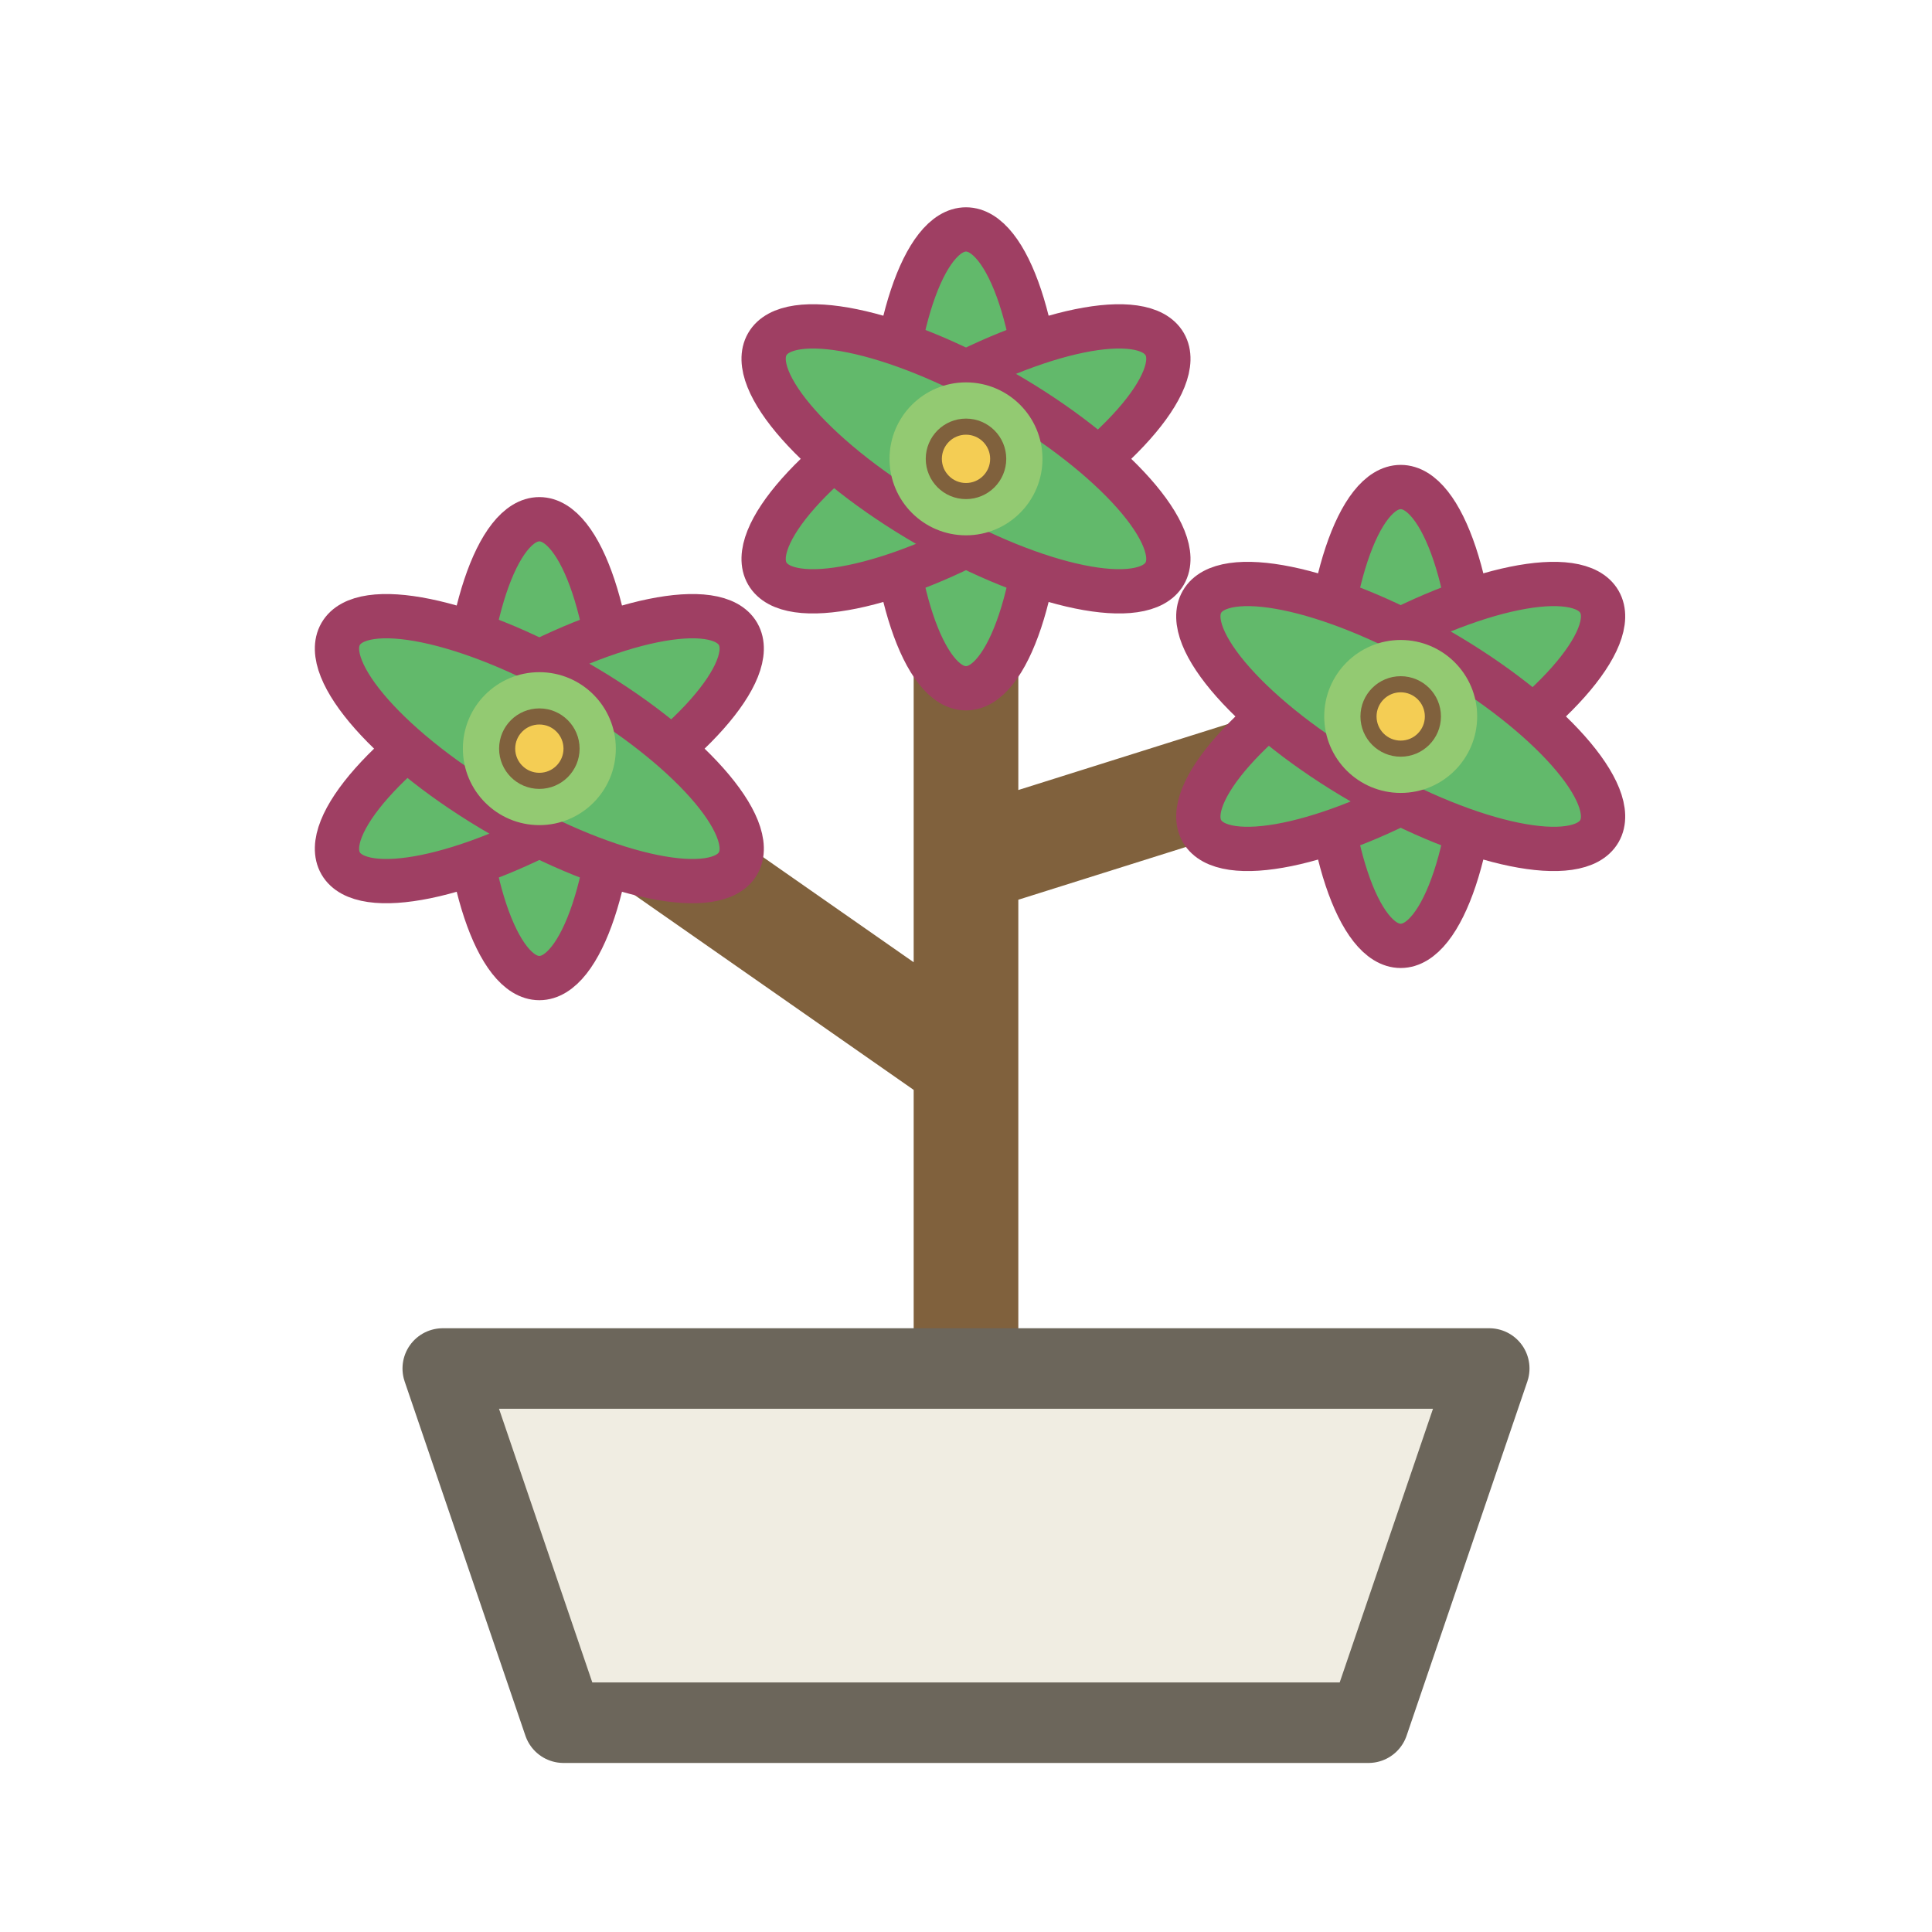
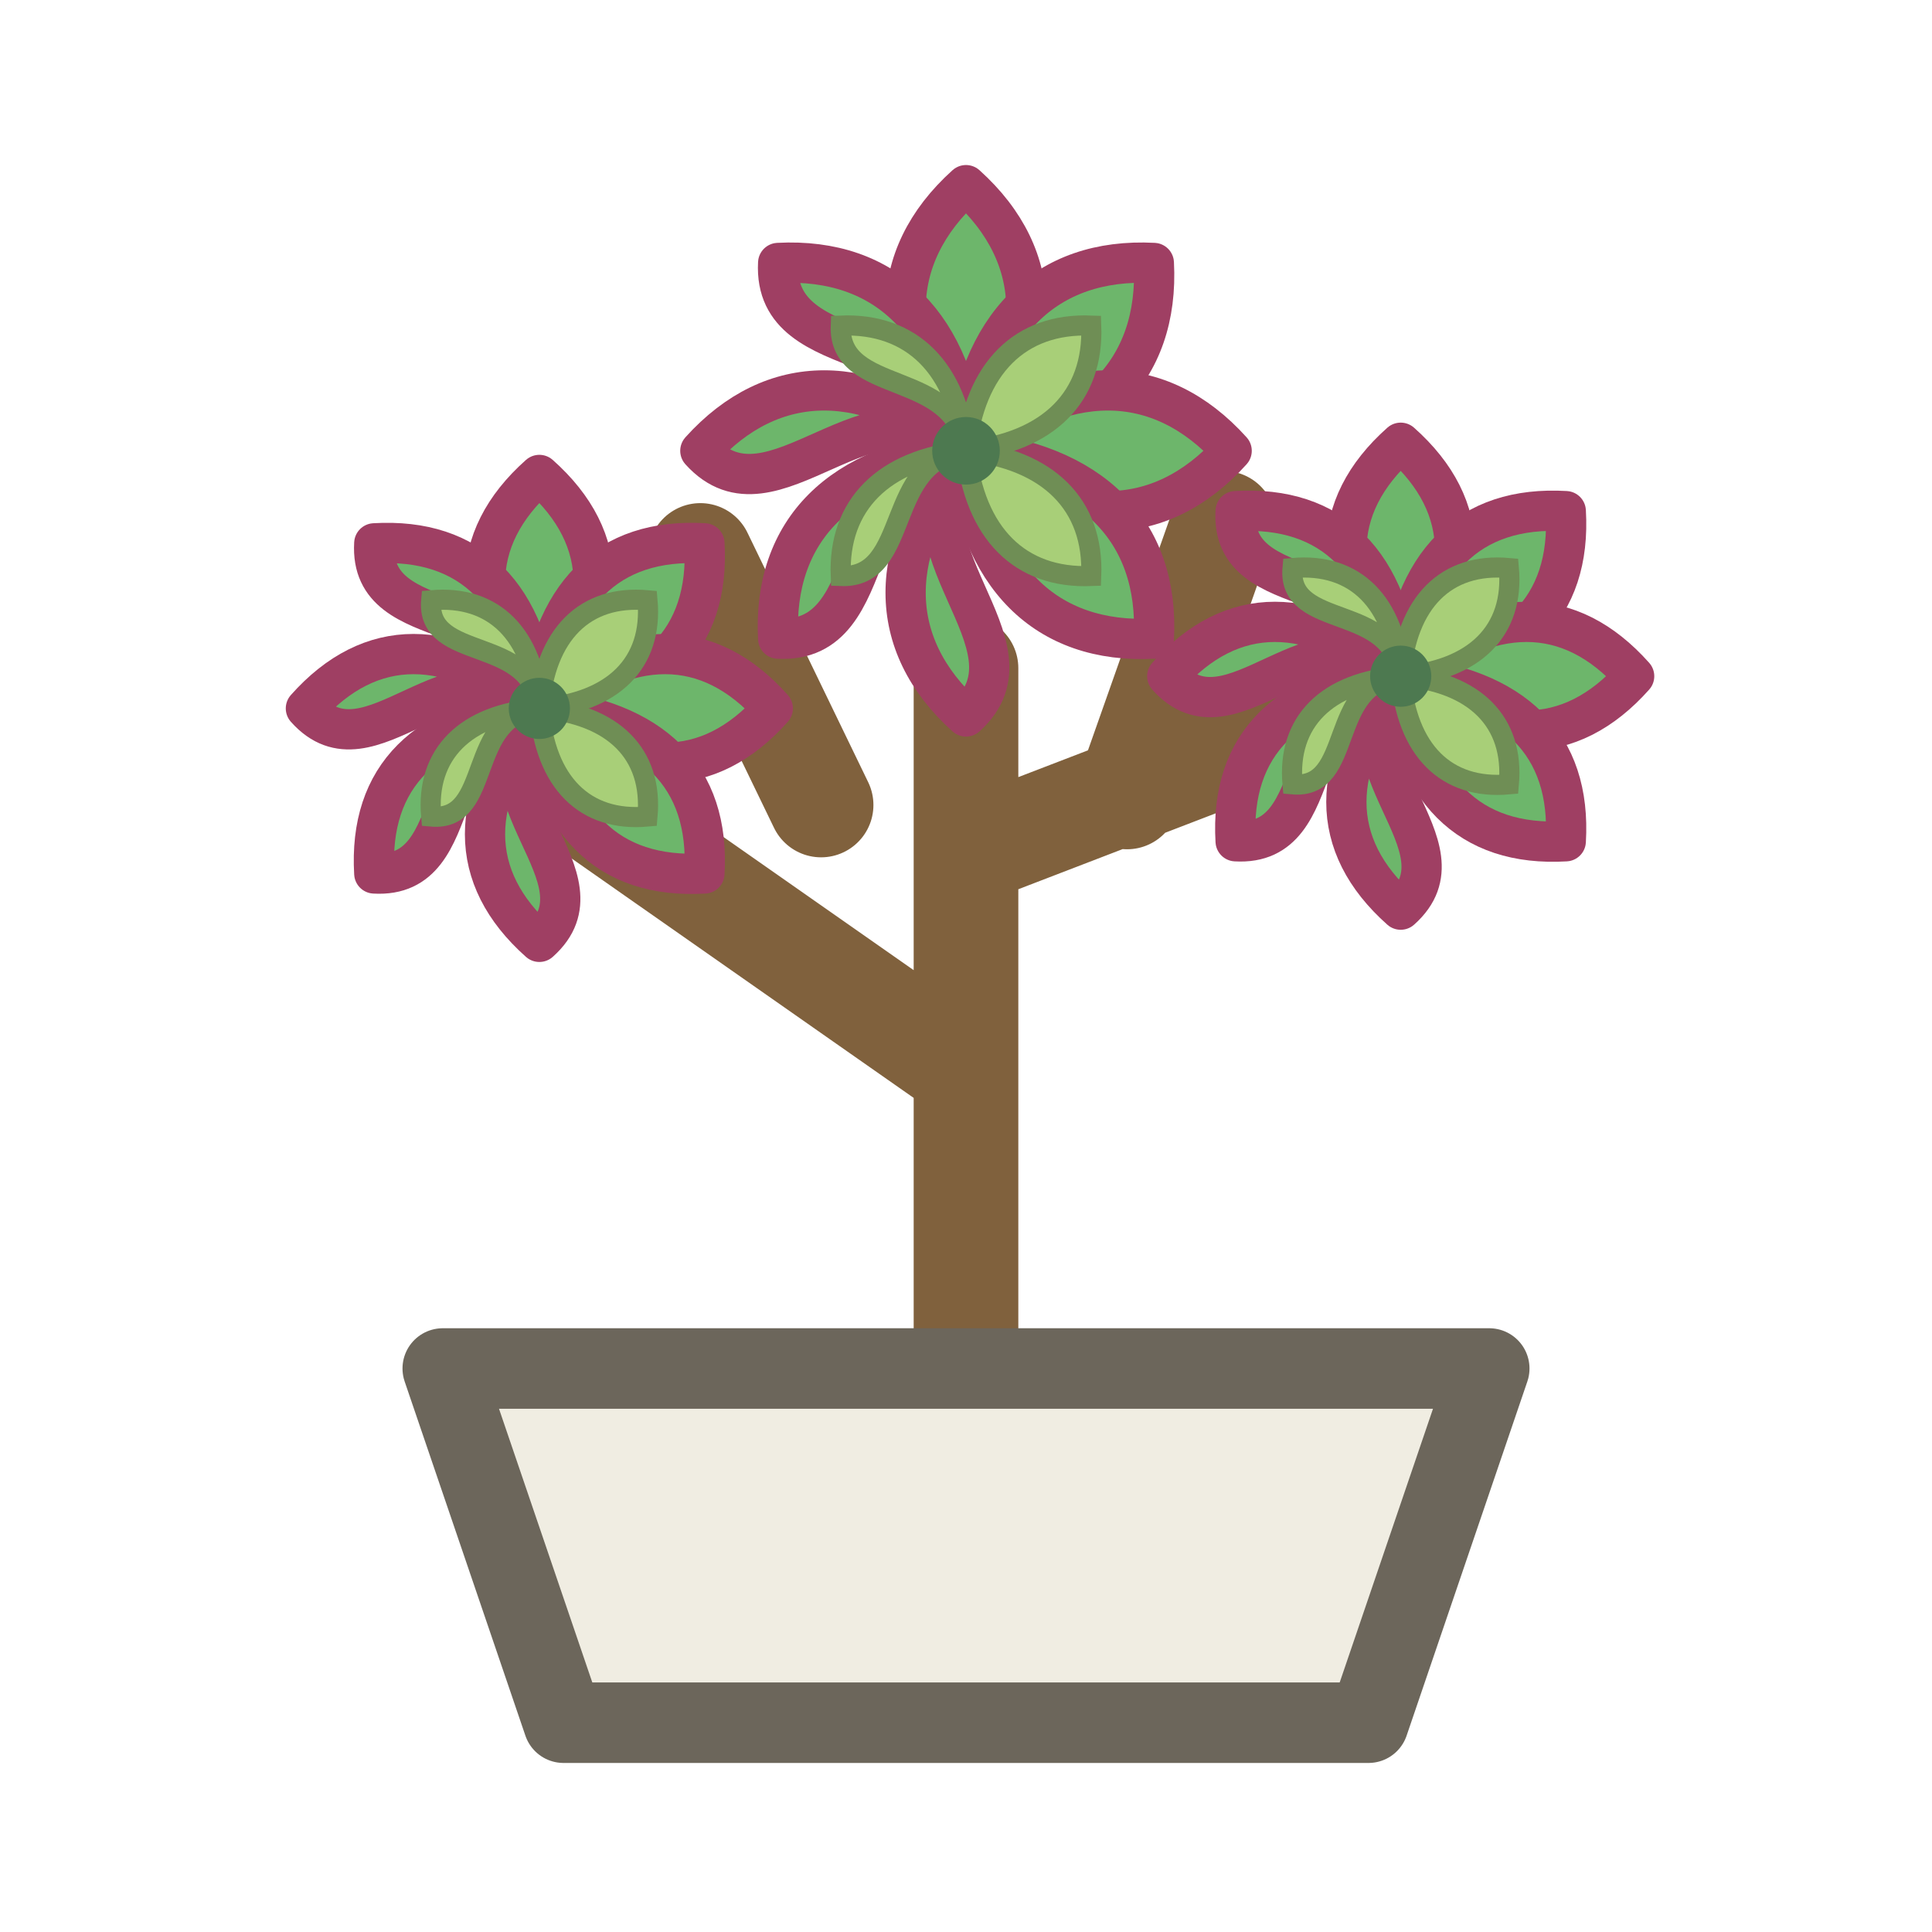
- <svg xmlns="http://www.w3.org/2000/svg" viewBox="0 0 24 24" role="img" aria-labelledby="title">
-   <path d="M12 17.7V8.1m0 5.1-5.3-3.7m5.3 1.2 5.4-1.7" fill="none" stroke="#80613d" stroke-linecap="round" stroke-linejoin="round" stroke-width="1.3" />
-   <g fill="#62b96b" stroke="#9f3f63" stroke-width=".55">
-     <ellipse cx="6.7" cy="9.3" rx=".95" ry="2.85" />
-     <ellipse cx="6.7" cy="9.3" rx=".95" ry="2.85" transform="rotate(60 6.7 9.3)" />
-     <ellipse cx="6.7" cy="9.3" rx=".95" ry="2.85" transform="rotate(120 6.7 9.3)" />
-     <ellipse cx="12" cy="5.7" rx=".95" ry="2.85" />
-     <ellipse cx="12" cy="5.7" rx=".95" ry="2.85" transform="rotate(60 12 5.7)" />
-     <ellipse cx="12" cy="5.7" rx=".95" ry="2.85" transform="rotate(120 12 5.7)" />
-     <ellipse cx="17.4" cy="8.9" rx=".95" ry="2.85" />
-     <ellipse cx="17.4" cy="8.9" rx=".95" ry="2.85" transform="rotate(60 17.4 8.9)" />
-     <ellipse cx="17.4" cy="8.9" rx=".95" ry="2.85" transform="rotate(120 17.4 8.9)" />
+ <svg xmlns="http://www.w3.org/2000/svg" viewBox="0 0 24 24" role="img" aria-labelledby="aeonium-haworthii-dream-color-title aeonium-haworthii-dream-color-description" data-plant-slug="aeonium-haworthii-dream-color" focusable="false">
+   <path d="M12 17.7V8.3m0 5-5-3.5m5 0.8 5.2-2m-7 1.4-1.5-3.1m5.3 3 1.2-3.4" fill="none" stroke="#80613d" stroke-linecap="round" stroke-linejoin="round" stroke-width="1.3" />
+   <g fill="#6db66b" stroke="#9f3f63" stroke-linejoin="round" stroke-width="0.5">
+     <path d="M6.7 8.8c-0.9-1.1-0.9-2.1 0-2.9 0.9 0.8 0.9 1.8 0 2.9s0.9 2.1 0 2.9c-0.9-0.8-0.9-1.8 0-2.9Z" />
+     <path d="M6.7 8.8c-0.9-1.1-0.9-2.1 0-2.9 0.9 0.8 0.9 1.8 0 2.9s0.9 2.1 0 2.9c-0.9-0.8-0.9-1.8 0-2.9Z" transform="rotate(45 6.7 8.8)" />
+     <path d="M6.7 8.8c-0.9-1.1-0.9-2.1 0-2.9 0.9 0.8 0.9 1.8 0 2.9s0.9 2.1 0 2.9c-0.9-0.8-0.9-1.8 0-2.9Z" transform="rotate(90 6.7 8.8)" />
+     <path d="M6.7 8.8c-0.9-1.1-0.9-2.1 0-2.9 0.9 0.8 0.9 1.8 0 2.9s0.9 2.1 0 2.9c-0.9-0.8-0.9-1.8 0-2.9Z" transform="rotate(135 6.7 8.8)" />
+     <path d="M12 5.6c-1-1.2-1-2.4 0-3.3 1 0.9 1 2.1 0 3.3s1 2.4 0 3.3c-1-0.9-1-2.1 0-3.3Z" />
+     <path d="M12 5.6c-1-1.2-1-2.4 0-3.3 1 0.9 1 2.1 0 3.3s1 2.4 0 3.3c-1-0.9-1-2.1 0-3.3Z" transform="rotate(45 12 5.6)" />
+     <path d="M12 5.6c-1-1.2-1-2.4 0-3.3 1 0.9 1 2.1 0 3.3s1 2.4 0 3.3c-1-0.9-1-2.1 0-3.3Z" transform="rotate(90 12 5.6)" />
+     <path d="M12 5.6c-1-1.2-1-2.4 0-3.3 1 0.9 1 2.1 0 3.3s1 2.4 0 3.3c-1-0.9-1-2.1 0-3.3Z" transform="rotate(135 12 5.6)" />
+     <path d="M17.4 8.4c-0.9-1.1-0.9-2.1 0-2.9 0.9 0.8 0.9 1.8 0 2.9s0.9 2.1 0 2.9c-0.9-0.8-0.9-1.8 0-2.9Z" />
+     <path d="M17.4 8.4c-0.9-1.1-0.9-2.1 0-2.9 0.9 0.8 0.9 1.8 0 2.9s0.9 2.1 0 2.9c-0.9-0.8-0.9-1.8 0-2.9Z" transform="rotate(45 17.4 8.4)" />
+     <path d="M17.4 8.4c-0.9-1.1-0.9-2.1 0-2.9 0.9 0.8 0.9 1.8 0 2.9s0.9 2.1 0 2.9c-0.9-0.8-0.9-1.8 0-2.9Z" transform="rotate(90 17.4 8.4)" />
+     <path d="M17.4 8.4c-0.9-1.1-0.9-2.1 0-2.9 0.9 0.8 0.9 1.8 0 2.9s0.9 2.1 0 2.9c-0.9-0.8-0.9-1.8 0-2.9Z" transform="rotate(135 17.4 8.4)" />
  </g>
-   <g fill="#93ca72">
-     <circle cx="6.7" cy="9.3" r=".95" />
-     <circle cx="12" cy="5.7" r=".95" />
-     <circle cx="17.4" cy="8.9" r=".95" />
+   <g fill="#a8cf78" stroke="#6f8e55" stroke-width="0.25">
+     <path d="M6.7 8.8c-0.6-0.7-0.6-1.4 0-1.9 0.6 0.5 0.6 1.2 0 1.9s0.6 1.4 0 1.9c-0.6-0.5-0.6-1.2 0-1.9Z" transform="rotate(45 6.7 8.8)" />
+     <path d="M6.7 8.8c-0.6-0.7-0.6-1.4 0-1.9 0.6 0.5 0.6 1.2 0 1.9s0.6 1.4 0 1.9c-0.6-0.5-0.6-1.2 0-1.9Z" transform="rotate(135 6.7 8.8)" />
+     <path d="M12 5.6c-0.65-0.8-0.65-1.6 0-2.2 0.65 0.6 0.65 1.4 0 2.2s0.65 1.6 0 2.2c-0.65-0.6-0.65-1.4 0-2.2Z" transform="rotate(45 12 5.6)" />
+     <path d="M12 5.6c-0.65-0.8-0.65-1.6 0-2.2 0.65 0.6 0.65 1.4 0 2.2s0.65 1.6 0 2.2c-0.65-0.6-0.65-1.4 0-2.2Z" transform="rotate(135 12 5.6)" />
+     <path d="M17.4 8.4c-0.6-0.7-0.6-1.4 0-1.9 0.6 0.5 0.6 1.2 0 1.9s0.6 1.4 0 1.9c-0.6-0.5-0.6-1.2 0-1.9Z" transform="rotate(45 17.4 8.4)" />
+     <path d="M17.4 8.4c-0.6-0.7-0.6-1.4 0-1.9 0.6 0.5 0.6 1.2 0 1.9s0.6 1.4 0 1.9c-0.6-0.5-0.6-1.2 0-1.9Z" transform="rotate(135 17.4 8.4)" />
  </g>
-   <g fill="#f4cd54" stroke="#80613d" stroke-width=".2">
-     <circle cx="6.7" cy="9.3" r=".4" />
-     <circle cx="12" cy="5.7" r=".4" />
-     <circle cx="17.4" cy="8.9" r=".4" />
+   <g fill="#4d7950">
+     <circle cx="6.7" cy="8.8" r="0.38" />
+     <circle cx="12" cy="5.6" r="0.42" />
+     <circle cx="17.4" cy="8.4" r="0.38" />
  </g>
  <path d="M5.5 17h13l-1.5 4.4H7z" fill="#f0ede2" stroke="#6c665b" stroke-linejoin="round" stroke-width="1" />
</svg>
